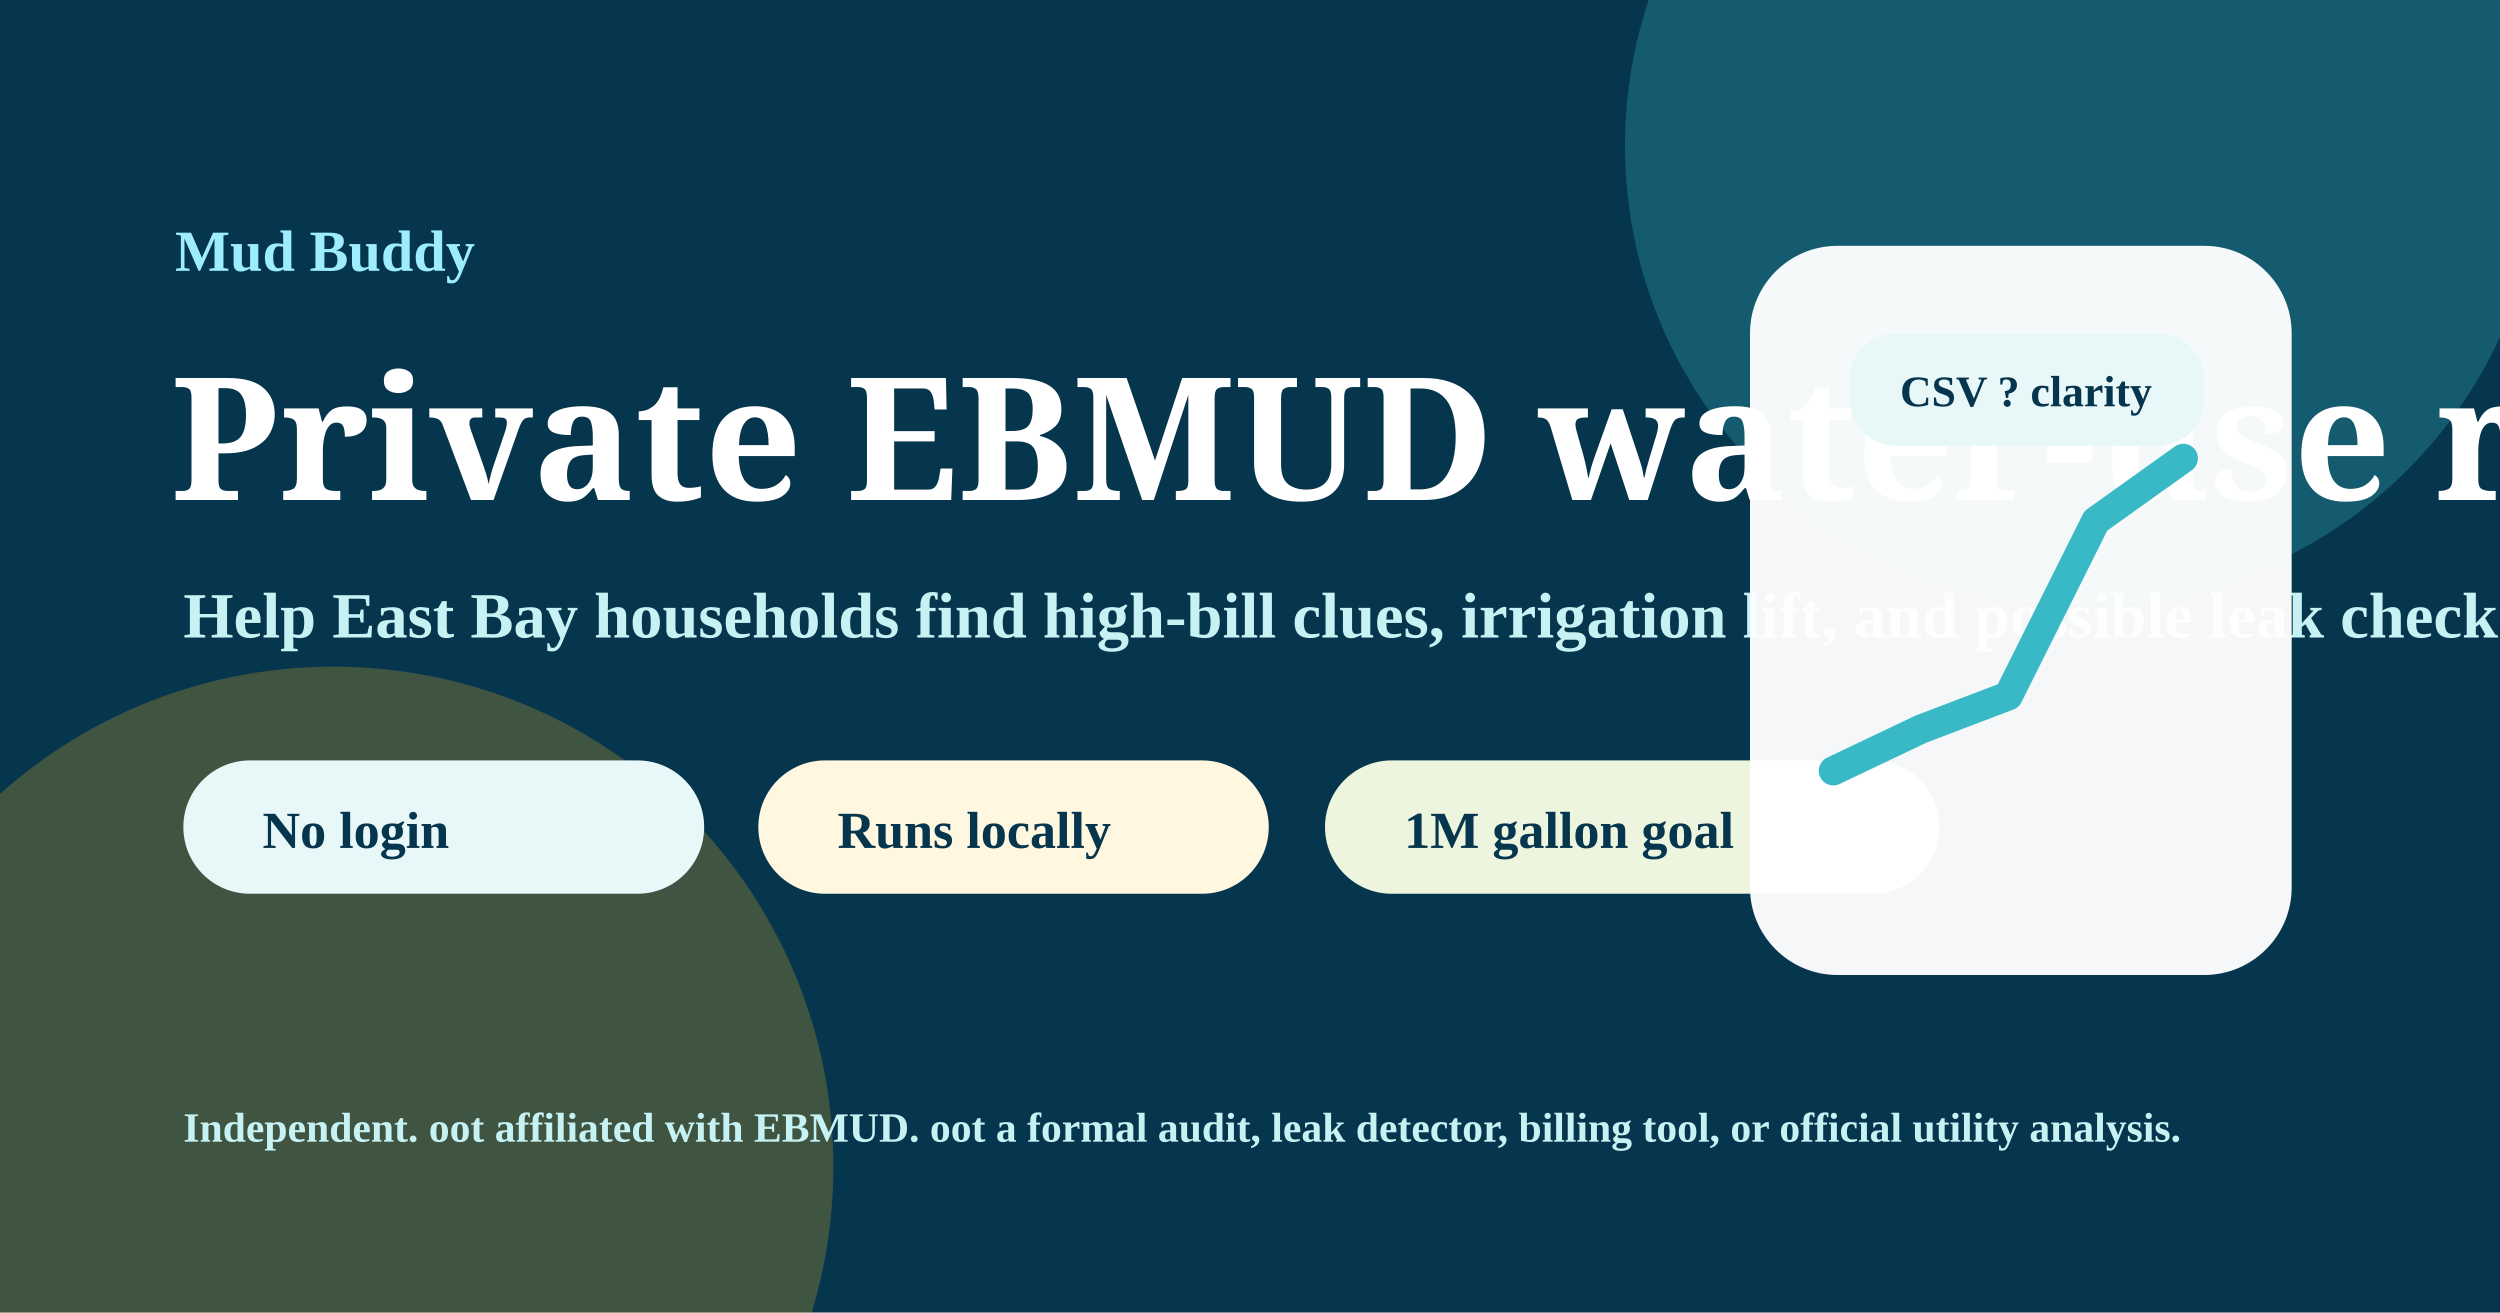
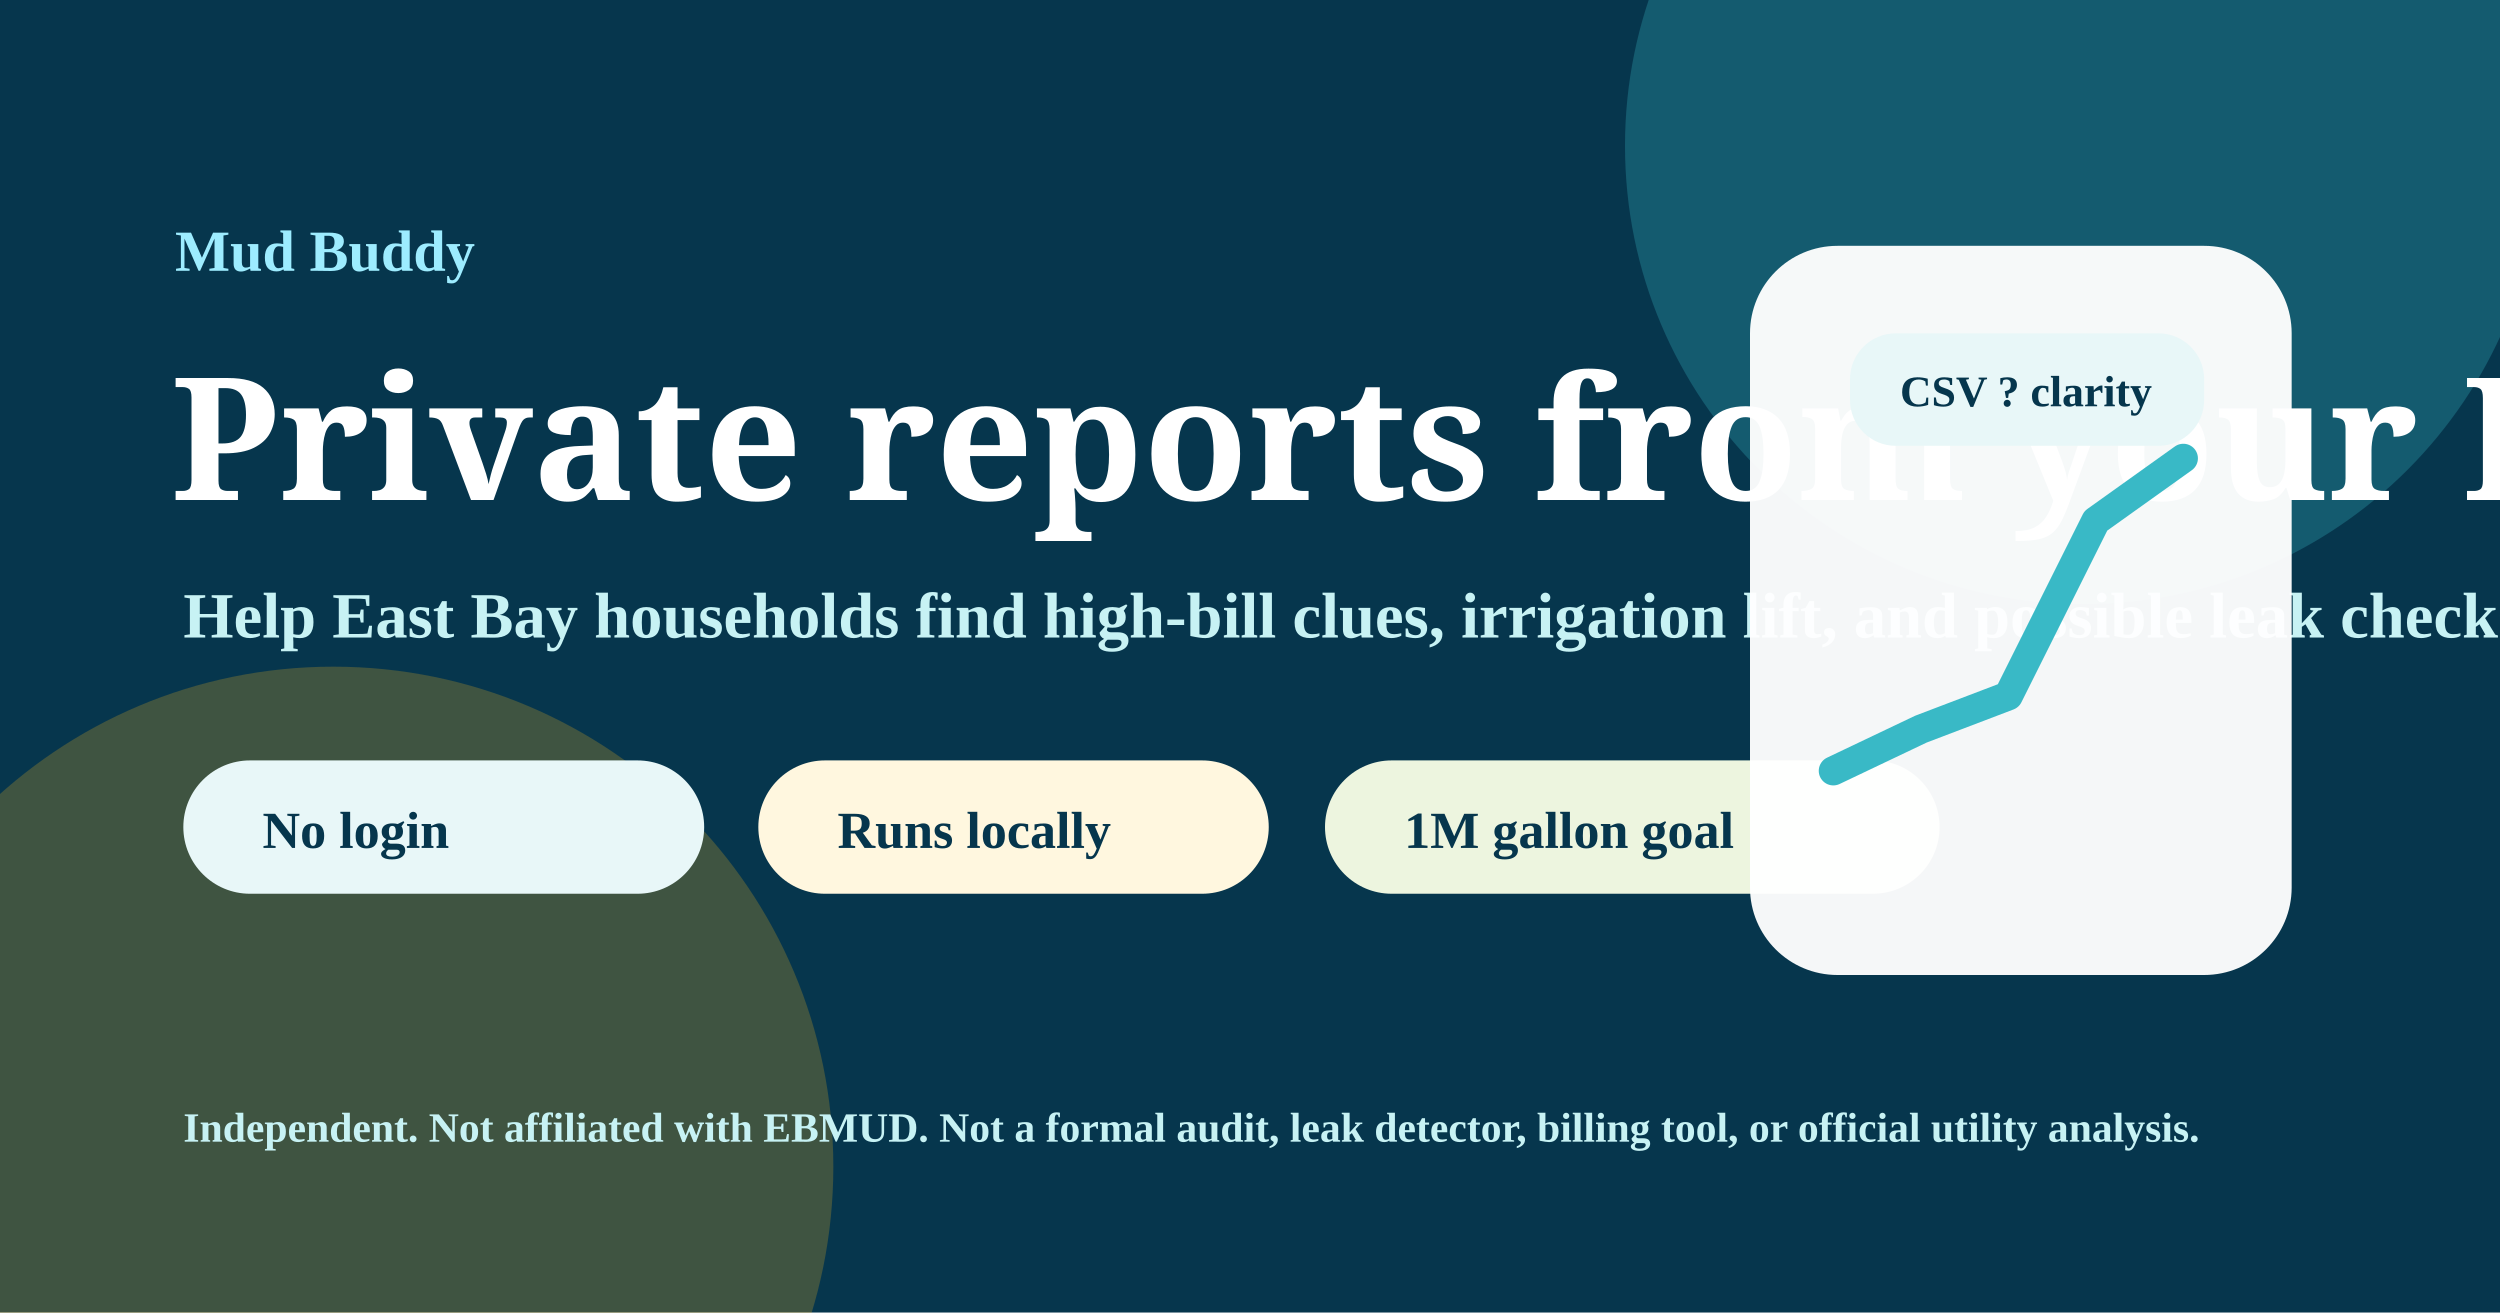
<svg xmlns="http://www.w3.org/2000/svg" width="1200" height="630" viewBox="0 0 1200 630" role="img" aria-labelledby="title desc">
  <rect width="1200" height="630" fill="#06364d" />
  <circle cx="1000" cy="70" r="220" fill="#39b9c6" opacity=".28" />
  <circle cx="160" cy="560" r="240" fill="#f2b31b" opacity=".24" />
  <text x="84" y="130" font-family="Source Sans 3, Arial" font-size="28" font-weight="900" fill="#9decff">Mud Buddy</text>
-   <text x="82" y="240" font-family="Newsreader, Georgia" font-size="82" font-weight="750" fill="#fff">Private EBMUD water-use reports</text>
+   <text x="82" y="240" font-family="Newsreader, Georgia" font-size="82" font-weight="750" fill="#fff">Private reports from your EBMUD CSV</text>
  <text x="88" y="306" font-family="Source Sans 3, Arial" font-size="31" font-weight="700" fill="#c7f2f4">Help East Bay households find high-bill clues, irrigation lift, and possible leak checks.</text>
  <g transform="translate(88 365)" font-family="Source Sans 3, Arial" font-size="25" font-weight="900">
    <rect width="250" height="64" rx="32" fill="#e8f7f8" />
    <text x="38" y="42" fill="#06364d">No login</text>
    <rect x="276" width="245" height="64" rx="32" fill="#fff7df" />
    <text x="314" y="42" fill="#06364d">Runs locally</text>
    <rect x="548" width="295" height="64" rx="32" fill="#edf5df" />
    <text x="586" y="42" fill="#06364d">1M gallon goal</text>
  </g>
  <rect x="840" y="118" width="260" height="350" rx="42" fill="#fff" opacity=".96" />
  <polyline points="880,370 922,350 964,334 1006,250 1048,220" fill="none" stroke="#39b9c6" stroke-width="14" stroke-linecap="round" stroke-linejoin="round" />
  <rect x="888" y="160" width="170" height="54" rx="22" fill="#e8f7f8" />
  <text x="912" y="195" font-family="Source Sans 3, Arial" font-size="21" font-weight="900" fill="#06364d">CSV ? clarity</text>
-   <text x="88" y="548" font-family="Source Sans 3, Arial" font-size="20" font-weight="700" fill="#c7f2f4">Independent. oot affiliated with EBMUD. oot a formal audit, leak detector, billing tool, or official utility analysis.</text>
+   <text x="88" y="548" font-family="Source Sans 3, Arial" font-size="20" font-weight="700" fill="#c7f2f4">Independent. Not affiliated with EBMUD. Not a formal audit, leak detector, billing tool, or official utility analysis.</text>
</svg>
